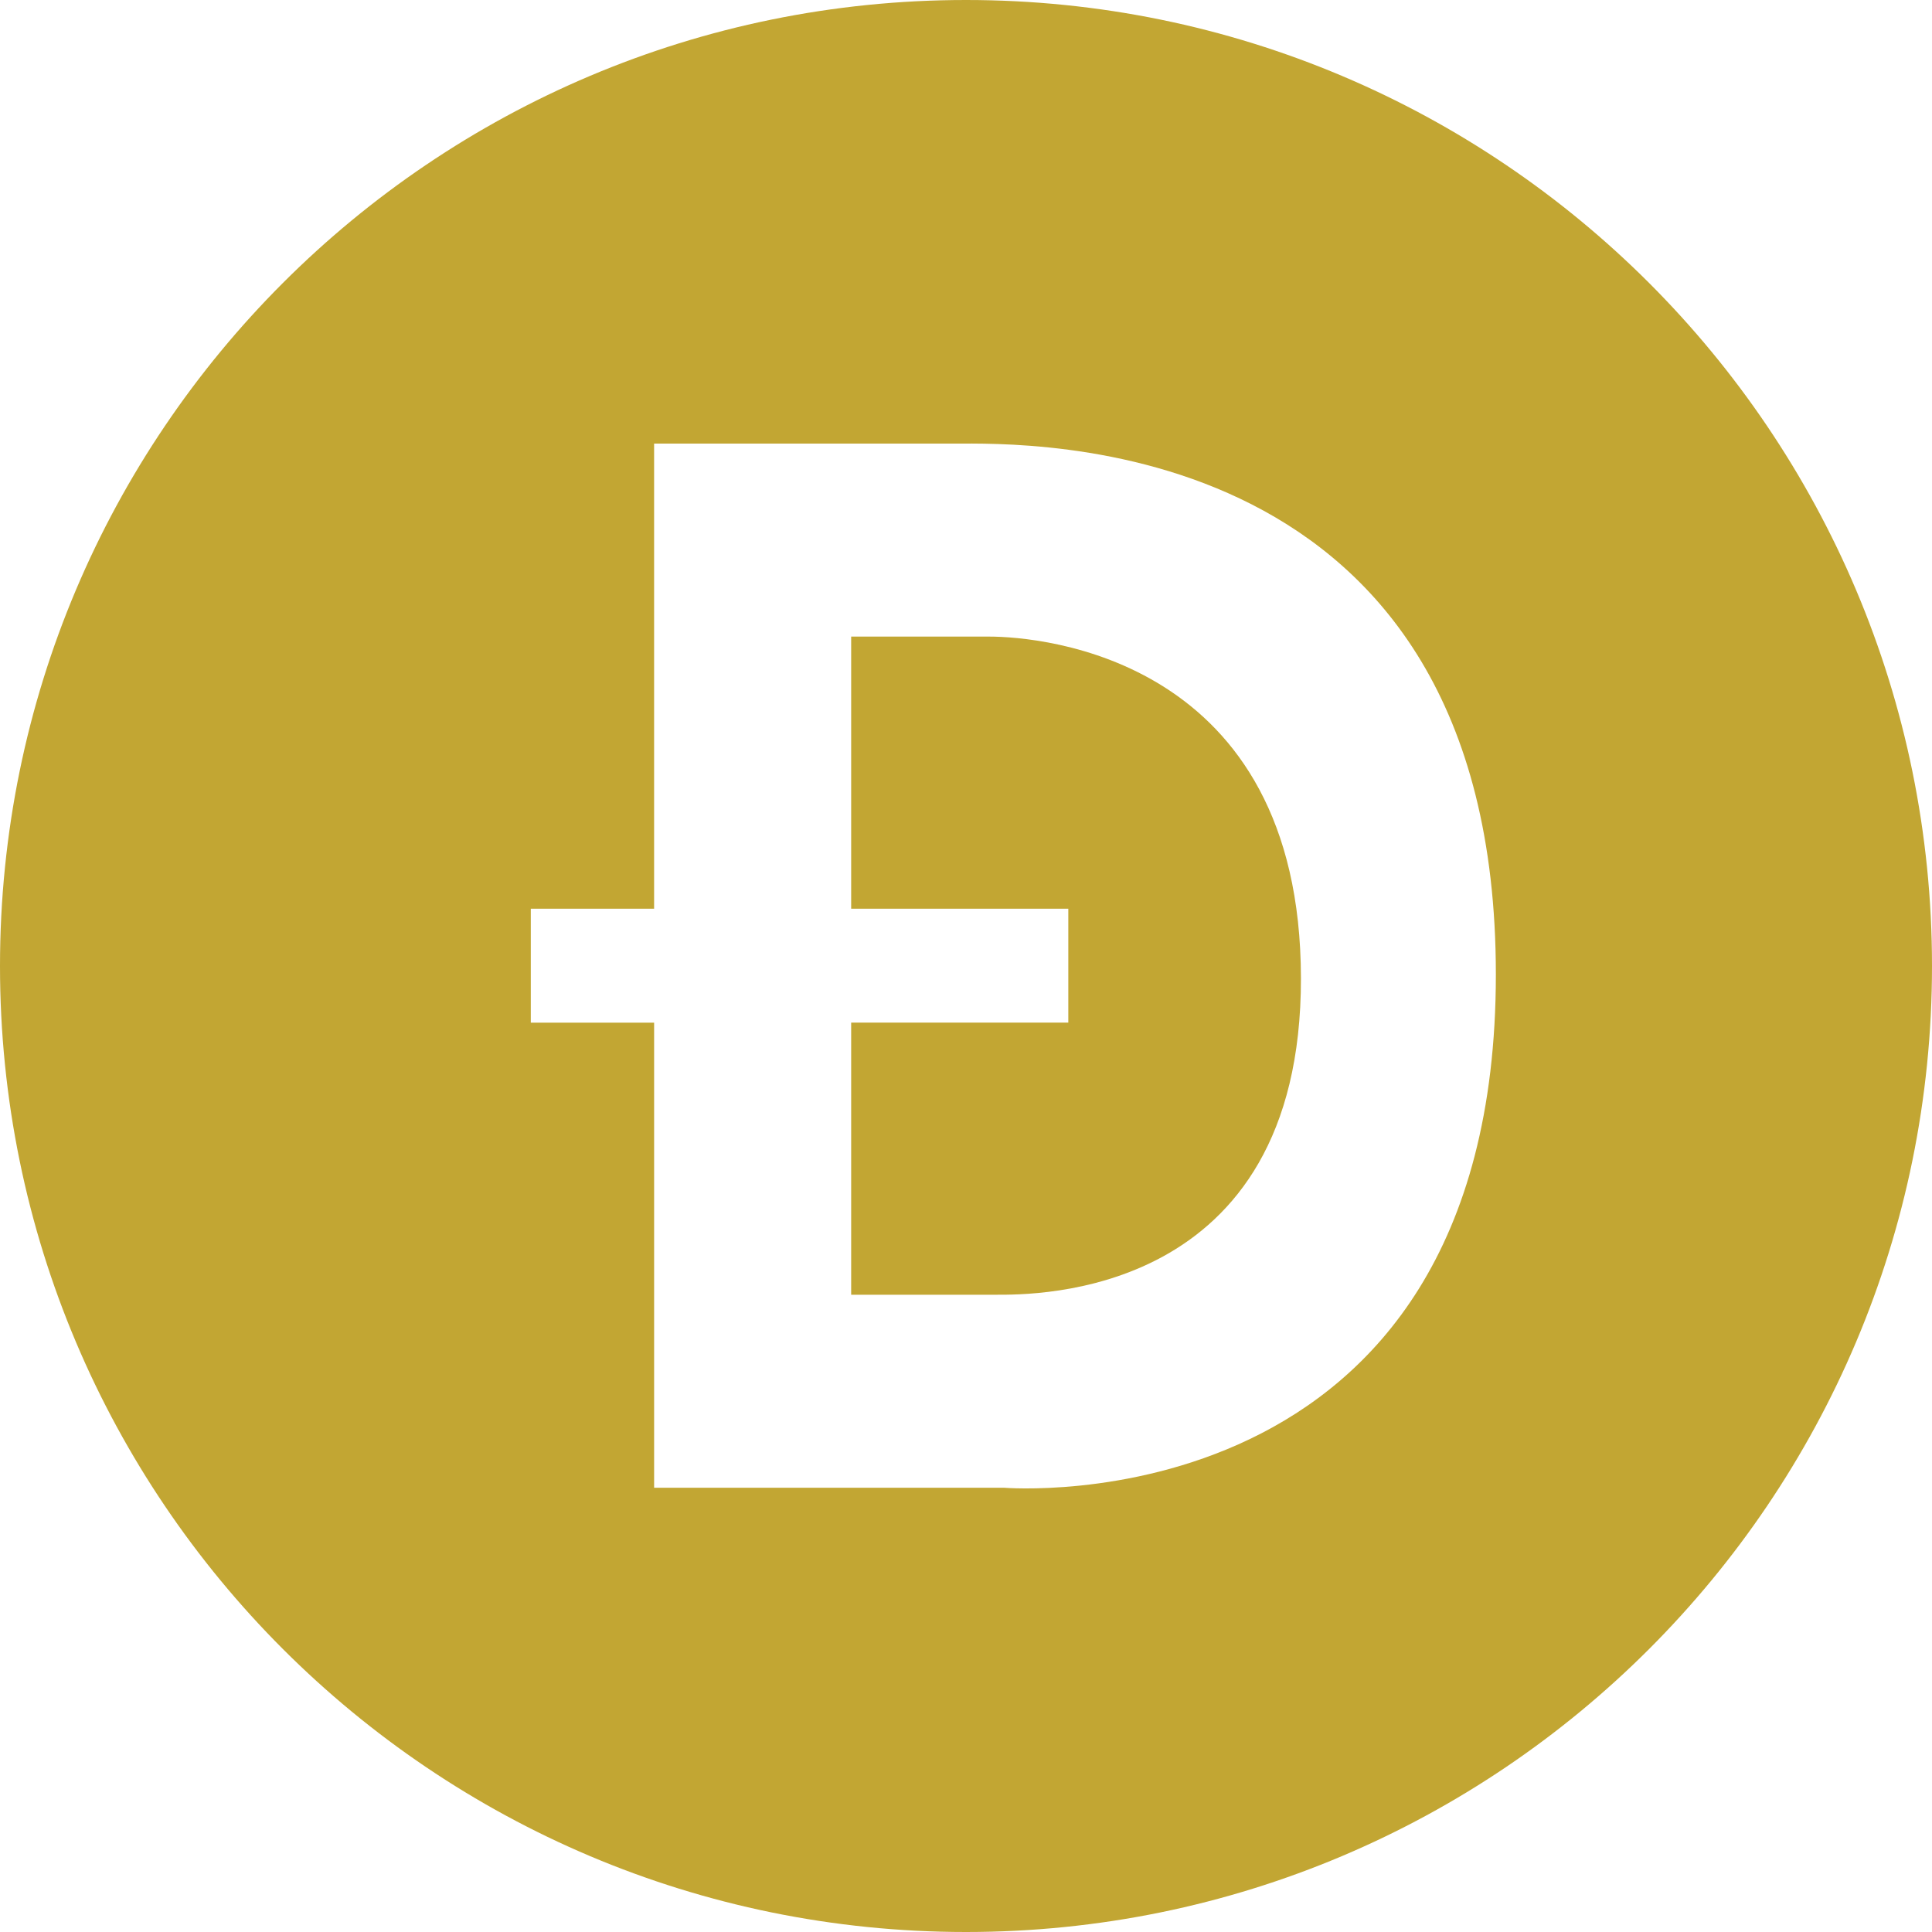
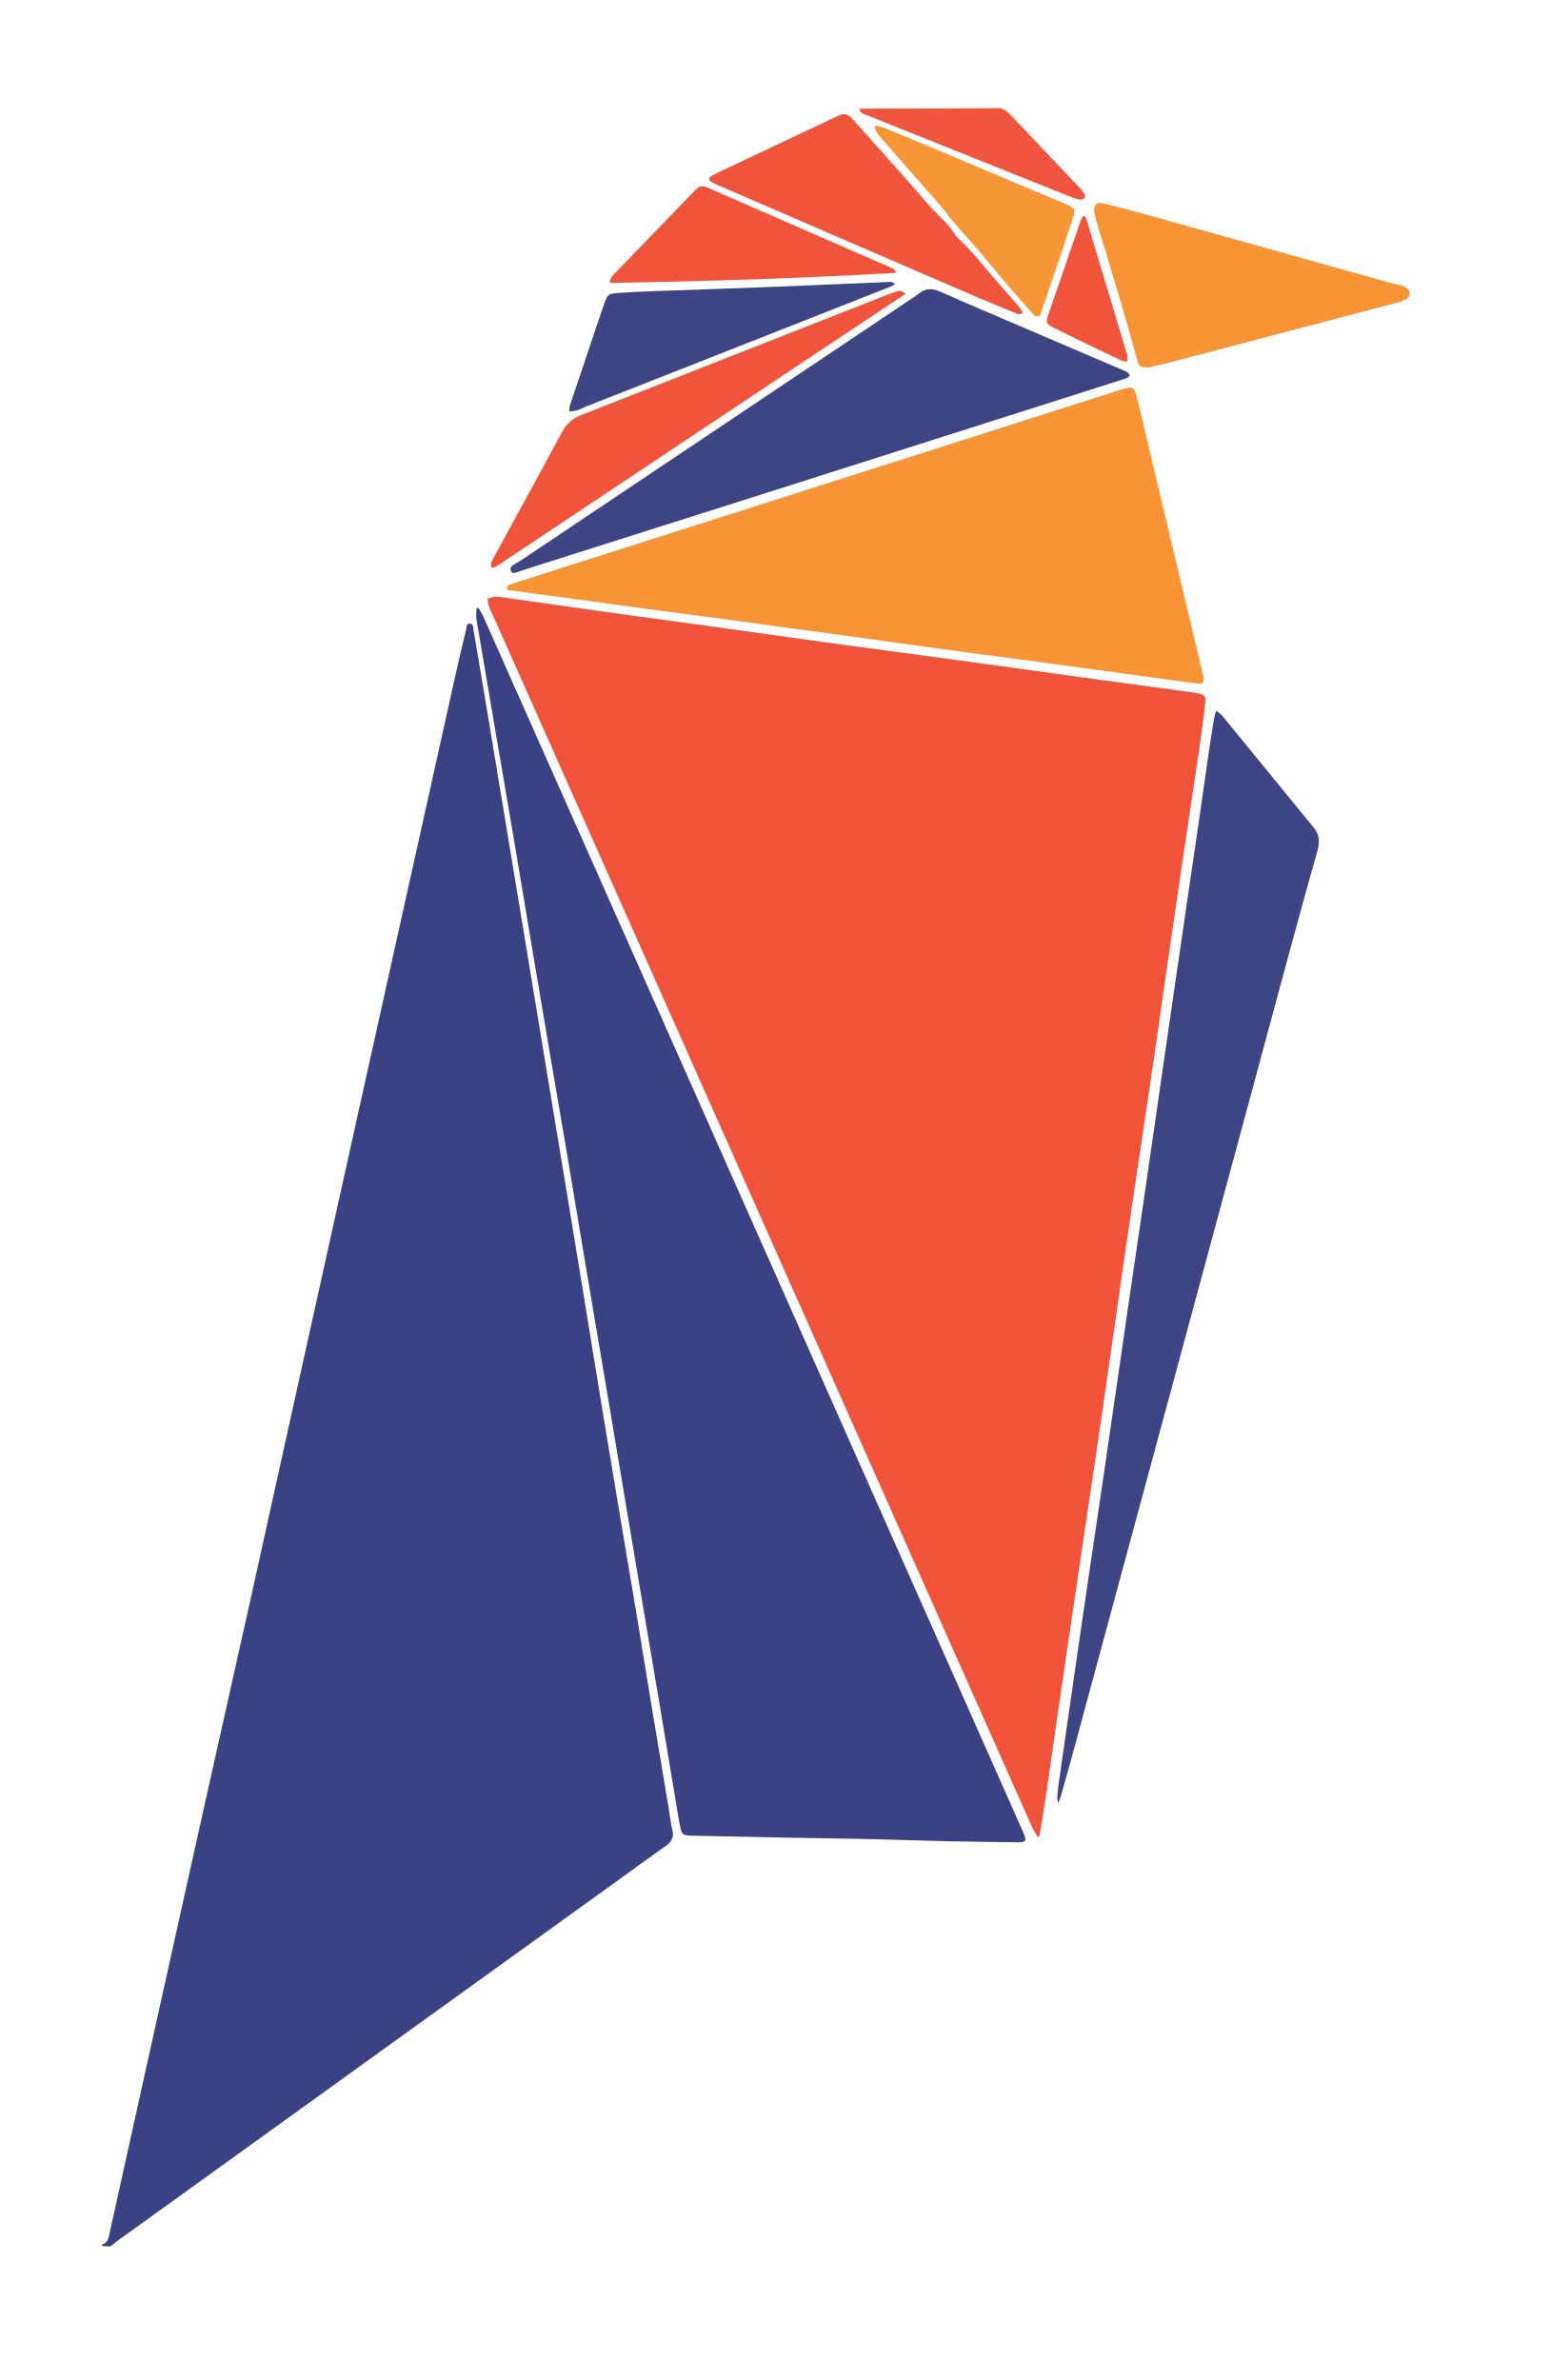
- <svg xmlns="http://www.w3.org/2000/svg" viewBox="0 0 2000 2000" width="2500" height="2500">
-   <g fill="#c2a633">
-     <path d="M1024 659H881.12v281.69h224.79v117.94H881.12v281.67H1031c38.51 0 316.16 4.35 315.73-327.72S1077.44 659 1024 659z" />
-     <path d="M1000 0C447.71 0 0 447.71 0 1000s447.71 1000 1000 1000 1000-447.71 1000-1000S1552.29 0 1000 0zm39.29 1540.1H677.14v-481.46H549.48V940.7h127.65V459.21h310.82c73.53 0 560.56-15.27 560.56 549.48 0 574.09-509.21 531.41-509.21 531.41z" />
+ <svg xmlns="http://www.w3.org/2000/svg" version="1.1" id="Ravencoin" x="0px" y="0px" viewBox="0 0 1839.3 2823.9" style="enable-background:new 0 0 1839.3 2823.9;" xml:space="preserve">
+   <style type="text/css">
+ 	.st0{fill:#F0533A;}
+ 	.st1{fill:#394283;}
+ 	.st2{fill:#3A4283;}
+ 	.st3{fill:#F79536;}
+ 	.st4{fill:#3D4585;}
+ 	.st5{fill:#F0543B;}
+ 	.st6{fill:#3E4585;}
+ 	.st7{fill:#F79636;}
+ 	.st8{fill:#F0553D;}
+ 	.st9{fill:#F0553C;}
+ </style>
+   <g id="Raven_Classic">
+     <path class="st0" d="M1231.2,2179.5c-2.4-4.1-5.2-8-7.1-12.3c-34.5-77.6-69-155.2-103.5-232.8c-48.1-108.2-96.3-216.4-144.4-324.6   c-71.7-161.2-143.5-322.5-215.2-483.7c-57.4-129-114.8-258-172.2-387c-2.7-6.1-5.8-12-8.2-18.2c-1.3-3.2-1.6-6.8-2.3-10.2   c5.5-2.8,10.4-3.2,15.6-2.4c44,6.3,88.1,12.7,132.1,18.8c39,5.4,78,10.6,117,16c46.6,6.4,93.2,13.1,139.8,19.5   c50.7,6.9,101.4,13.6,152,20.5c50.4,6.9,100.8,14,151.2,20.9c39,5.4,78,10.6,117,15.9c6.1,0.8,12.2,1.6,18.2,2.8   c7.9,1.5,9.6,3.3,8.7,11.5c-1.5,14.2-3.3,28.4-5.4,42.6c-4.2,29.4-8.7,58.7-13.1,88c-4.9,32.6-9.7,65.3-14.5,97.9   c-3.9,26.6-7.7,53.1-11.6,79.7c-4.4,30.9-8.8,61.8-13.3,92.6c-4.3,29.4-8.6,58.7-12.9,88c-4.3,28.8-8.7,57.6-13,86.5   c-4.4,29.8-8.8,59.7-13.1,89.6c-4.4,30.1-8.6,60.2-12.9,90.4c-3.8,26.8-7.7,53.7-11.6,80.5c-4.8,33.1-9.7,66.3-14.6,99.4   c-4.3,29.3-8.7,58.7-13.1,88c-4.4,29.3-8.7,58.7-13,88c-4.4,29.9-8.8,59.7-13.1,89.6c-4.4,30.1-8.6,60.2-13,90.4   c-2.2,15.2-4.7,30.3-7.1,45.5c-0.4,2.8-1.2,5.5-1.8,8.2C1232.4,2179.2,1231.8,2179.4,1231.2,2179.5z" />
+     <path class="st1" d="M130.7,2665.5c-2.1-0.1-5.7-0.3-9.3-0.5c-0.3-0.5-0.5-1.1-0.8-1.6c8.2-2.5,8.5-9.2,9.8-15.5   c16.3-73.6,32.6-147.3,48.9-220.9c18.6-84.1,37.3-168.2,56-252.3c20.7-93.1,41.7-186.1,62.4-279.2c19.8-89.1,39.4-178.2,59.1-267.4   c22.3-100.8,44.6-201.7,67-302.5c20.1-90.8,40.3-181.7,60.5-272.5c18.7-84.1,37.4-168.2,56.1-252.3c4-18,8.2-35.9,12.6-53.8   c0.6-2.6,0.1-7.2,4.4-7.1c4.4,0.2,3.9,4.8,4.4,7.8c4.7,27.2,9.3,54.4,13.8,81.7c6,35.8,11.8,71.7,17.8,107.5   c6.4,38.9,12.8,77.7,19.3,116.6c7.5,45.2,15,90.3,22.4,135.5c6.9,41.6,13.7,83.3,20.6,124.9c6.9,41.9,13.9,83.7,20.8,125.6   c6.4,38.9,12.7,77.7,19.1,116.6c6.5,39.6,12.9,79.2,19.4,118.9c6.3,38.4,12.7,76.7,19.1,115c6.8,40.6,13.7,81.2,20.5,121.8   c6.6,39.6,12.9,79.2,19.5,118.9c6.3,37.8,12.7,75.7,19,113.5c1.5,9.1,2.5,18.3,4.6,27.2c2.1,8.6-1,14-7.8,18.8   c-20.7,14.6-41.2,29.5-61.7,44.4c-194,139.7-387.9,279.4-581.9,419.2C141.3,2657.1,136.6,2660.9,130.7,2665.5z" />
+     <path class="st2" d="M567.6,721.3c2,3.5,4.3,6.8,5.9,10.5c37.1,83.4,74.2,166.9,111.2,250.3c60,135.1,120,270.2,180,405.3   c94.7,213.2,189.3,426.4,284,639.6c21.7,48.9,43.3,97.7,65,146.6c5,11.3,4,12.5-8.5,12.3c-26.4-0.5-52.7-0.6-79.1-1.2   c-32.8-0.7-65.5-2-98.2-2.7c-31.7-0.7-63.5-1-95.2-1.6c-38.1-0.7-76.3-1.6-114.4-2.4c-7.1-0.2-9.3-1.5-10.8-8.4   c-2.3-10.2-3.9-20.6-5.6-30.9c-5.9-35.3-11.7-70.7-17.6-106c-6.5-38.6-13-77.2-19.6-115.7c-7.5-44.4-15-88.8-22.4-133.2   c-7.9-47.2-15.8-94.3-23.7-141.5c-7.4-44.1-15-88.2-22.4-132.4c-7.4-44.4-14.7-88.8-22.2-133.2c-6.8-40.6-13.9-81.2-20.8-121.8   c-6.9-40.8-13.8-81.7-20.7-122.6c-7.3-43.6-14.6-87.3-21.9-130.9c-7.4-43.6-14.9-87.2-22.3-130.8c-7.5-44.1-15-88.3-22.5-132.4   c-0.9-5.5-1.1-11-0.3-16.5C566.2,721.7,566.9,721.5,567.6,721.3z" />
+     <path class="st3" d="M600.9,699.5c0.5-5.9,4.7-6.1,7.9-7.2c17.7-5.8,35.5-11.4,53.3-17.1c148.5-47.3,297-94.7,445.6-142   c74-23.6,148-47.2,222-70.8c2.7-0.9,5.4-1.7,8.1-2.2c5.5-0.9,7.6,0.2,9.3,5.5c1.7,5.3,3,10.8,4.3,16.3   c19.7,82.8,39.4,165.6,59.1,248.4c5.6,23.4,11.1,46.8,16.7,70.1c0.3,1.2,0.7,2.5,0.9,3.7c0.6,5.4-1.6,7.6-7.1,6.9   c-7.1-0.8-14.2-1.8-21.3-2.8c-33.2-4.5-66.3-9.1-99.5-13.6c-32.2-4.4-64.3-8.9-96.5-13.2c-28.9-3.9-57.8-7.4-86.7-11.4   c-31.4-4.3-62.8-8.9-94.2-13.2c-27.9-3.9-55.7-7.5-83.6-11.3c-28.6-3.9-57.2-7.9-85.9-11.8c-28.6-3.8-57.3-7.5-85.9-11.3   c-28.4-3.8-56.7-7.8-85.1-11.7c-24.3-3.3-48.6-6.5-73-9.8C606.7,700.8,604,700.1,600.9,699.5z" />
+     <path class="st4" d="M1442.9,843.3c2.9,2.4,5.5,3.9,7.3,6.1c36.2,44.2,72.2,88.5,108.4,132.6c7,8.5,7.2,17.3,4.4,27.3   c-10.7,37.9-21.2,75.8-31.5,113.8c-34.4,127.1-68.6,254.3-103,381.4c-52.8,195.2-105.6,390.5-158.4,585.7c-3.8,14-7.9,28-11.9,42   c-0.6,1.9-1.5,3.8-2.9,7.2c-0.5-2.9-1.1-4.4-1-5.9c0.4-5.3,0.7-10.7,1.5-16c3.1-22,6.3-44,9.5-66.1c4.4-30.4,8.7-60.8,13.1-91.1   c4.9-33.4,9.8-66.8,14.7-100.2c5.4-36.7,10.9-73.4,16.3-110.1c4.9-33.2,9.6-66.3,14.5-99.5c4.8-33.4,9.6-66.8,14.5-100.2   c4.9-33.4,9.8-66.8,14.7-100.2c4.9-33.7,9.8-67.3,14.7-101c4.3-29.9,8.6-59.7,12.9-89.6c4.3-29.9,8.6-59.7,13-89.6   c4.3-29.9,8.8-59.7,13.1-89.6c4.9-33.7,9.9-67.3,14.8-101c4.4-30.1,8.6-60.3,13-90.4c1.9-12.9,4-25.8,6.1-38.6   C1441.1,848.3,1441.9,846.4,1442.9,843.3z" />
+     <path class="st4" d="M1340.5,445.3c-1.3,1.3-2.2,2.6-3.4,3.1c-2.3,1.1-4.8,1.7-7.2,2.5c-140,44.6-280,89.2-420,133.7   c-92.5,29.4-185.1,58.7-277.7,88.1c-6.6,2.1-13.1,4.3-19.6,6.5c-2.6,0.9-5.1,1.3-6.5-1.9c-1.3-2.9,0-5.1,2.3-6.6   c3.6-2.4,7.5-4.4,11.1-6.8c153-102.5,306-205.1,459.1-307.6c4-2.7,8.2-5.3,12-8.3c7.5-6,15.2-6.1,23.7-2.4   c18.5,8.1,37,16.2,55.6,24.1c54,23.2,108.1,46.3,162.1,69.4c1.9,0.8,3.8,1.5,5.5,2.6C1338.5,442.4,1339.3,443.8,1340.5,445.3z" />
+     <path class="st3" d="M1362.5,435.9c-8.7,0.4-11.1-1-12.9-7.3c-6.4-22.4-12.4-44.8-19-67.1c-9.8-33.3-20.1-66.6-30.1-99.8   c-1-3.4-2-6.9-2.3-10.4c-0.8-8.7,2.8-12,11.3-9.9c19.1,4.8,38.1,9.7,57,15c94.2,26.3,188.4,52.7,282.6,79.1c3.4,1,7,1.5,10.5,2.4   c2,0.5,4,1,5.8,1.9c3.6,1.6,7,4,7.1,8.3c0.1,4-3.2,6.2-6.4,7.9c-2.2,1.2-4.7,2.1-7.1,2.7c-92.9,24.5-185.7,48.9-278.6,73.3   C1373.7,433.4,1367,434.8,1362.5,435.9z" />
+     <path class="st5" d="M1074.2,348.7C912.8,456.2,752.1,563.3,591.4,670.4c-2.1,1.4-4.6,2.2-8,3.7c-0.4-2.4-1.2-4.2-0.9-5.8   c0.5-2.2,1.9-4.2,3-6.2c27.2-49.9,54.4-99.7,81.4-149.7c5.1-9.5,12.3-15.9,22.3-19.8c101.8-39.9,203.6-80,305.3-120   c19.7-7.8,39.5-15.5,59.2-23.3c3.6-1.4,7.2-2.5,10.9-3.8C1067.8,344.5,1070.6,344.9,1074.2,348.7z" />
+     <path class="st5" d="M1213.6,370.9c-3.7,3.2-6.6,1.5-9.3,0.4c-15.6-6.4-31.2-12.8-46.7-19.4c-101.4-43.7-202.7-87.6-304-131.4   c-3.3-1.4-6.6-2.8-9.7-4.6c-3.1-1.8-3.3-4.6-0.4-6.7c2.5-1.7,5.3-3.1,8.1-4.4c47.6-22.5,95.2-45,142.8-67.4   c7.4-3.5,11.4-2.5,17.5,4.3c22.2,24.8,44.4,49.6,66.5,74.5c9,10.1,17.6,20.6,26.7,30.7c4.9,5.5,10.5,10.5,15.7,15.8   c2.8,2.9,5.4,6,7.9,9.2c2.7,3.4,4.6,7.6,7.7,10.5c11,10,20.6,21.1,30.1,32.6c13.5,16.4,27.9,32.1,41.8,48.1   C1210.2,365.5,1211.8,368.3,1213.6,370.9z" />
+     <path class="st6" d="M675.3,488.3c0.4-3.5,0.3-5.8,1-7.8c13.1-39,26.2-78.1,39.4-117c5.1-14.9,5.2-15.1,20.8-16.1   c13.3-0.9,26.6-1.5,39.9-2c49.6-1.8,99.3-3.4,148.9-5.4c42.2-1.6,84.4-3.6,126.6-5.3c3.2-0.1,6.7-1.2,9.8,2.6   c-1.7,1-3.2,2.1-4.9,2.7c-120.4,47.4-240.7,94.8-361.1,142.2c-3.6,1.4-7,3.3-10.6,4.5C682.2,487.5,679.2,487.6,675.3,488.3z" />
+     <path class="st5" d="M1062.4,323.8c-112.7,6.5-225.5,10-339.1,11.9c0.6-5.5,3-8.3,5.7-11c28.6-29.6,57.3-59.2,85.9-88.8   c2.8-2.9,5.7-5.9,8.5-8.9c6.4-6.7,9.2-7.4,17.6-3.8c14.6,6.3,29,12.7,43.5,19.1c53.6,23.4,107.2,46.8,160.9,70.2   c4.4,1.9,9,3.7,13.3,5.8c1.6,0.8,2.8,2.5,4.1,3.9C1062.7,322.7,1062.6,323.3,1062.4,323.8z" />
+     <path class="st7" d="M1039.6,148.8c3.8,1.2,7.7,2.1,11.4,3.6c22.7,9.4,45.3,18.9,67.9,28.4c48.3,20.3,96.6,40.7,144.8,61.1   c1.2,0.5,2.4,1,3.5,1.5c7.5,3.5,8.9,5.7,6.2,13.9c-7.9,24.3-16.1,48.5-24.3,72.7c-5.1,15-10.2,30-15.2,44.4c-4.2,2.2-6.6,0.4-8.7-2   c-16.7-19.4-34-38.3-50-58.3c-13.9-17.4-29.2-33.5-43.7-50.3c-3.2-3.7-6-7.6-9-11.4c-2.6-3.2-5.1-6.4-7.8-9.5   c-23.1-26.4-46.2-52.7-69.3-79c-2-2.3-4-4.7-5.6-7.3c-1.1-1.8-1.5-3.9-2.2-5.9C1038.3,150.1,1039,149.5,1039.6,148.8z" />
+     <path class="st8" d="M1019.8,129.3c2.5-0.1,4.7-0.4,6.9-0.4c52.4-0.2,104.9-0.2,157.3-0.6c6.1,0,10.1,3.2,13.8,7   c8.4,8.6,16.6,17.4,24.9,26.1c19.4,20.4,38.7,40.8,58,61.3c1.8,1.9,3.4,3.8,4.9,5.9c1.7,2.2,2.6,5,0.5,6.9   c-1.4,1.2-4.3,1.7-6.2,1.2c-5.4-1.5-10.7-3.5-15.9-5.6c-79.2-31.7-158.3-63.4-237.4-95.2C1023.8,134.8,1020.2,134.2,1019.8,129.3z" />
+     <path class="st9" d="M1287.6,257c0.8,2.3,1.8,4.6,2.5,7c15.6,51.9,31.2,103.7,46.7,155.6c0.3,1,0.8,1.9,0.9,2.9   c0.1,2.1-0.2,4.3-0.3,6.4c-2.2-0.3-4.6,0-6.5-0.9c-15.5-7.3-30.9-14.7-46.3-22.2c-12-5.8-23.9-11.6-35.8-17.6   c-7.3-3.7-8.2-5.7-5.6-13.4c12.9-37.7,25.9-75.4,38.9-113.1c0.7-1.9,2.1-3.6,3.1-5.4C1286.1,256.6,1286.9,256.8,1287.6,257z" />
  </g>
</svg>
